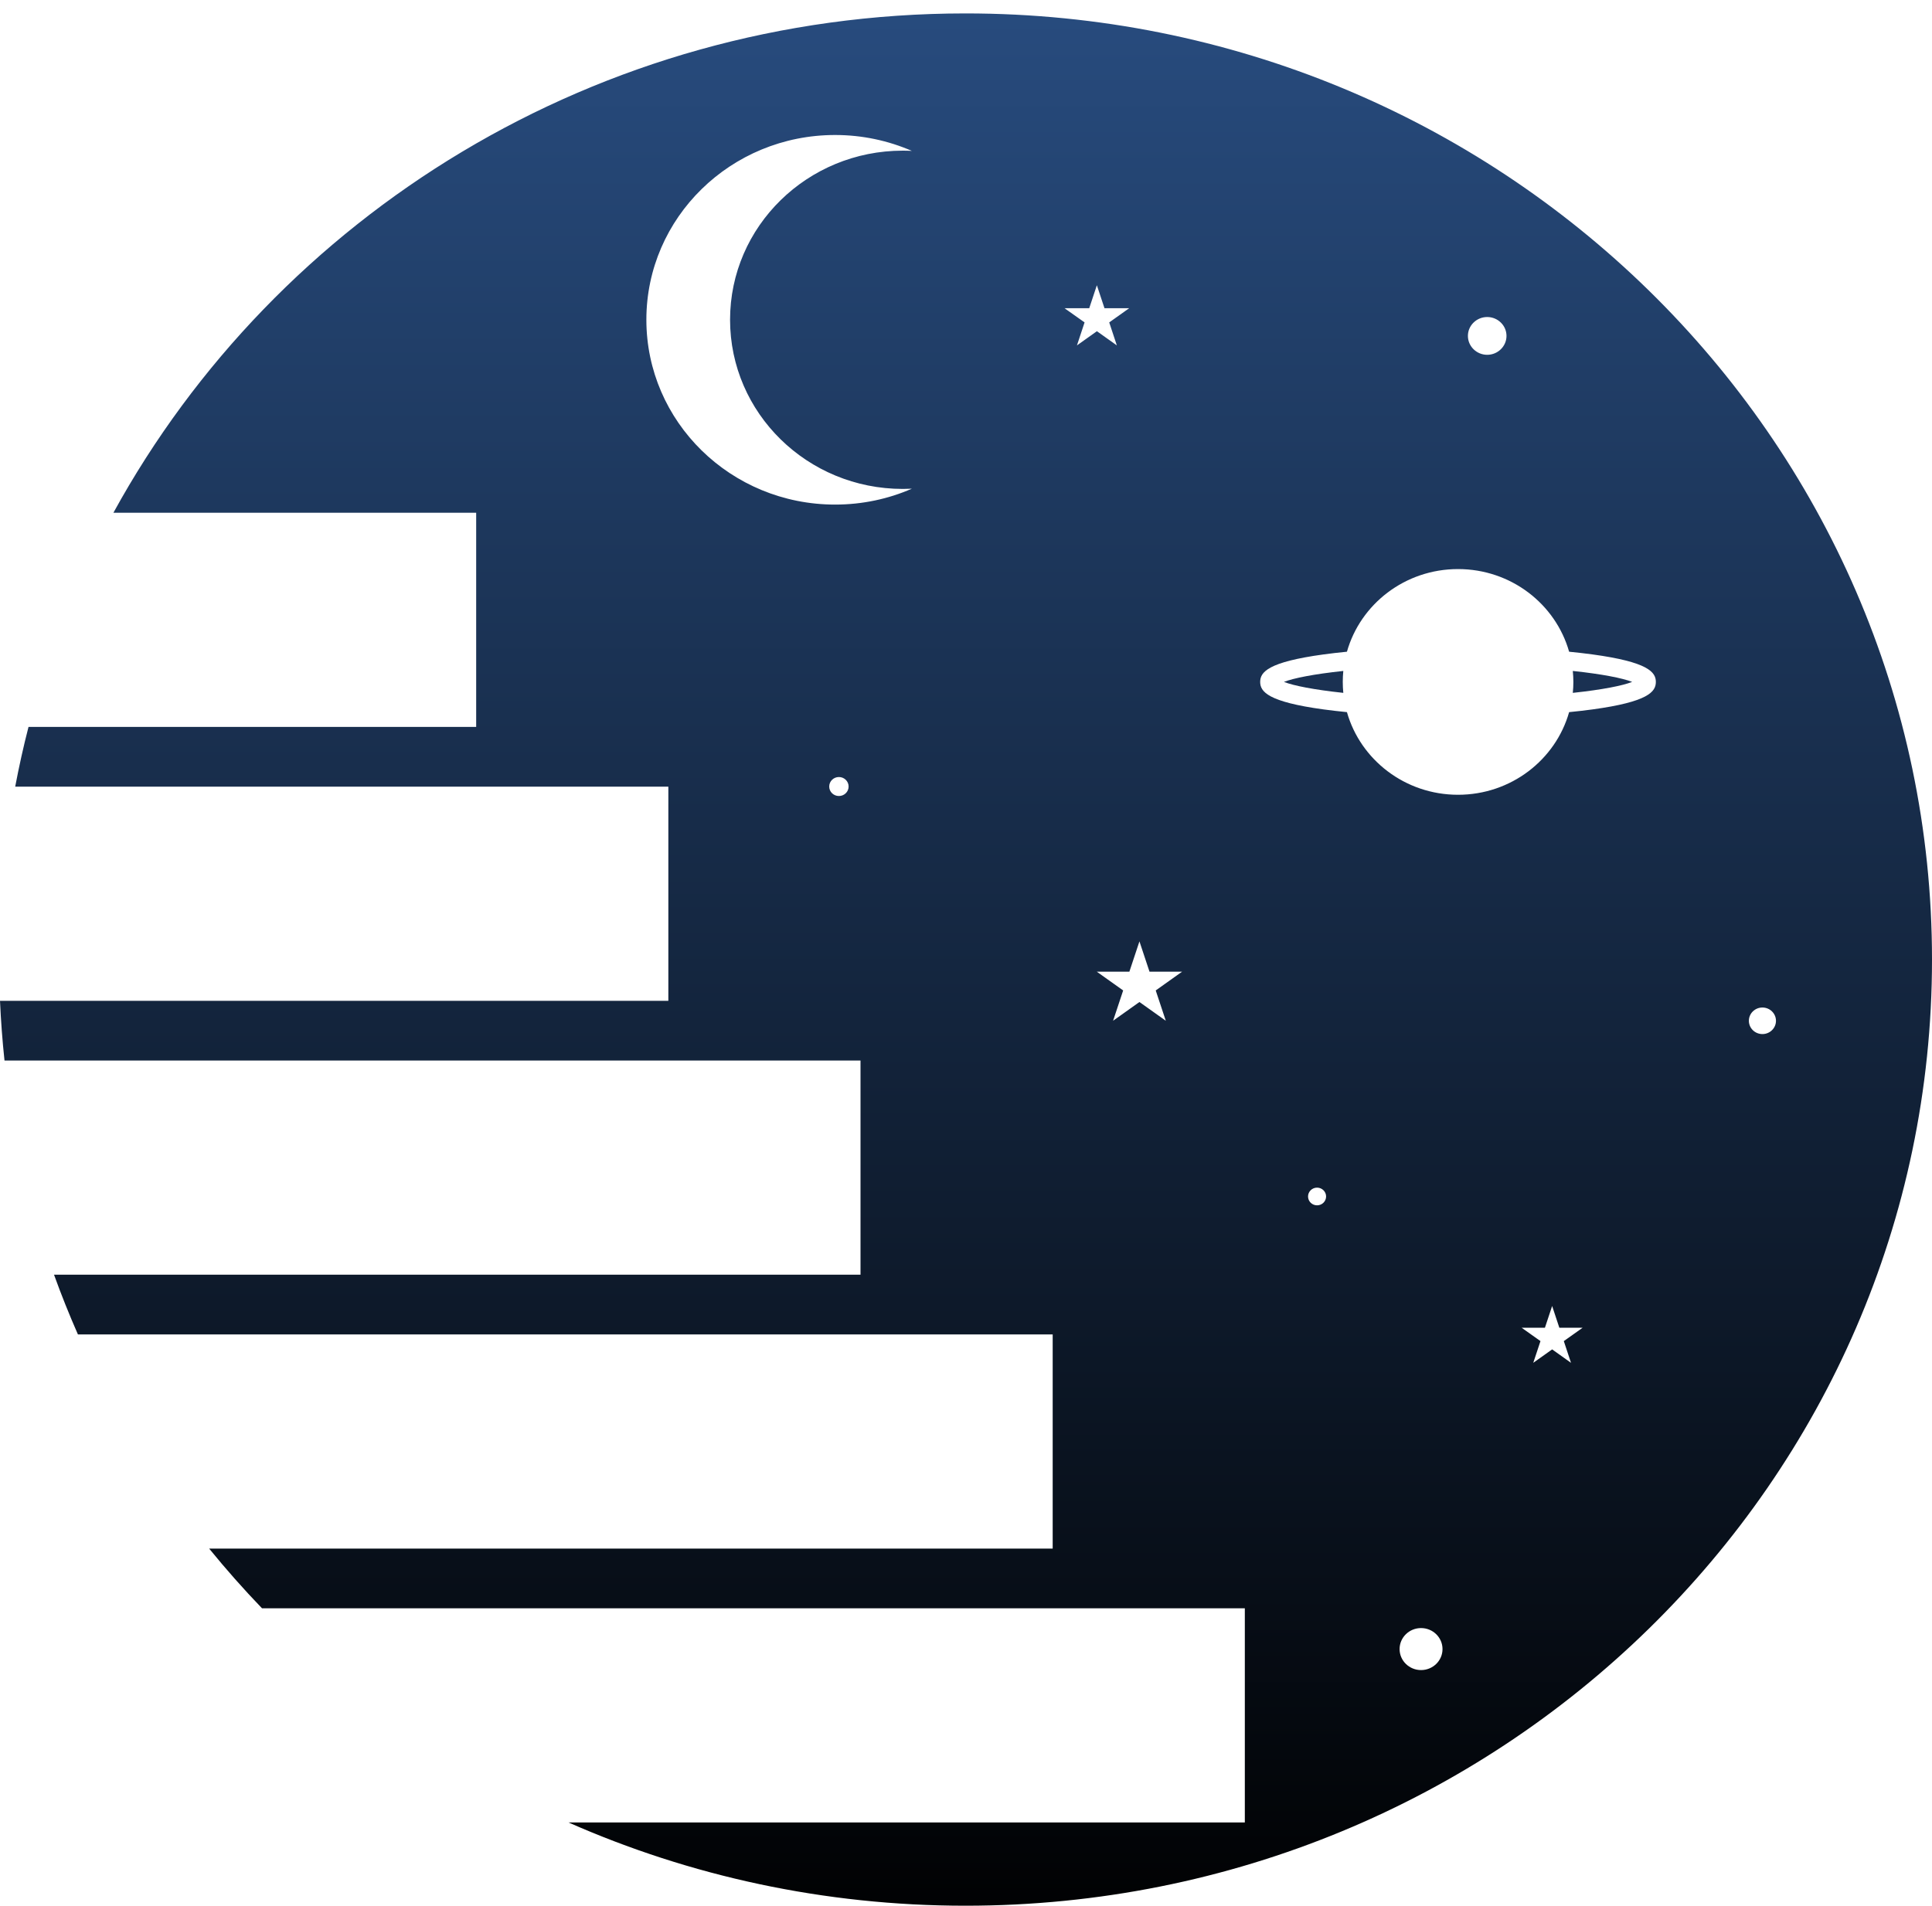
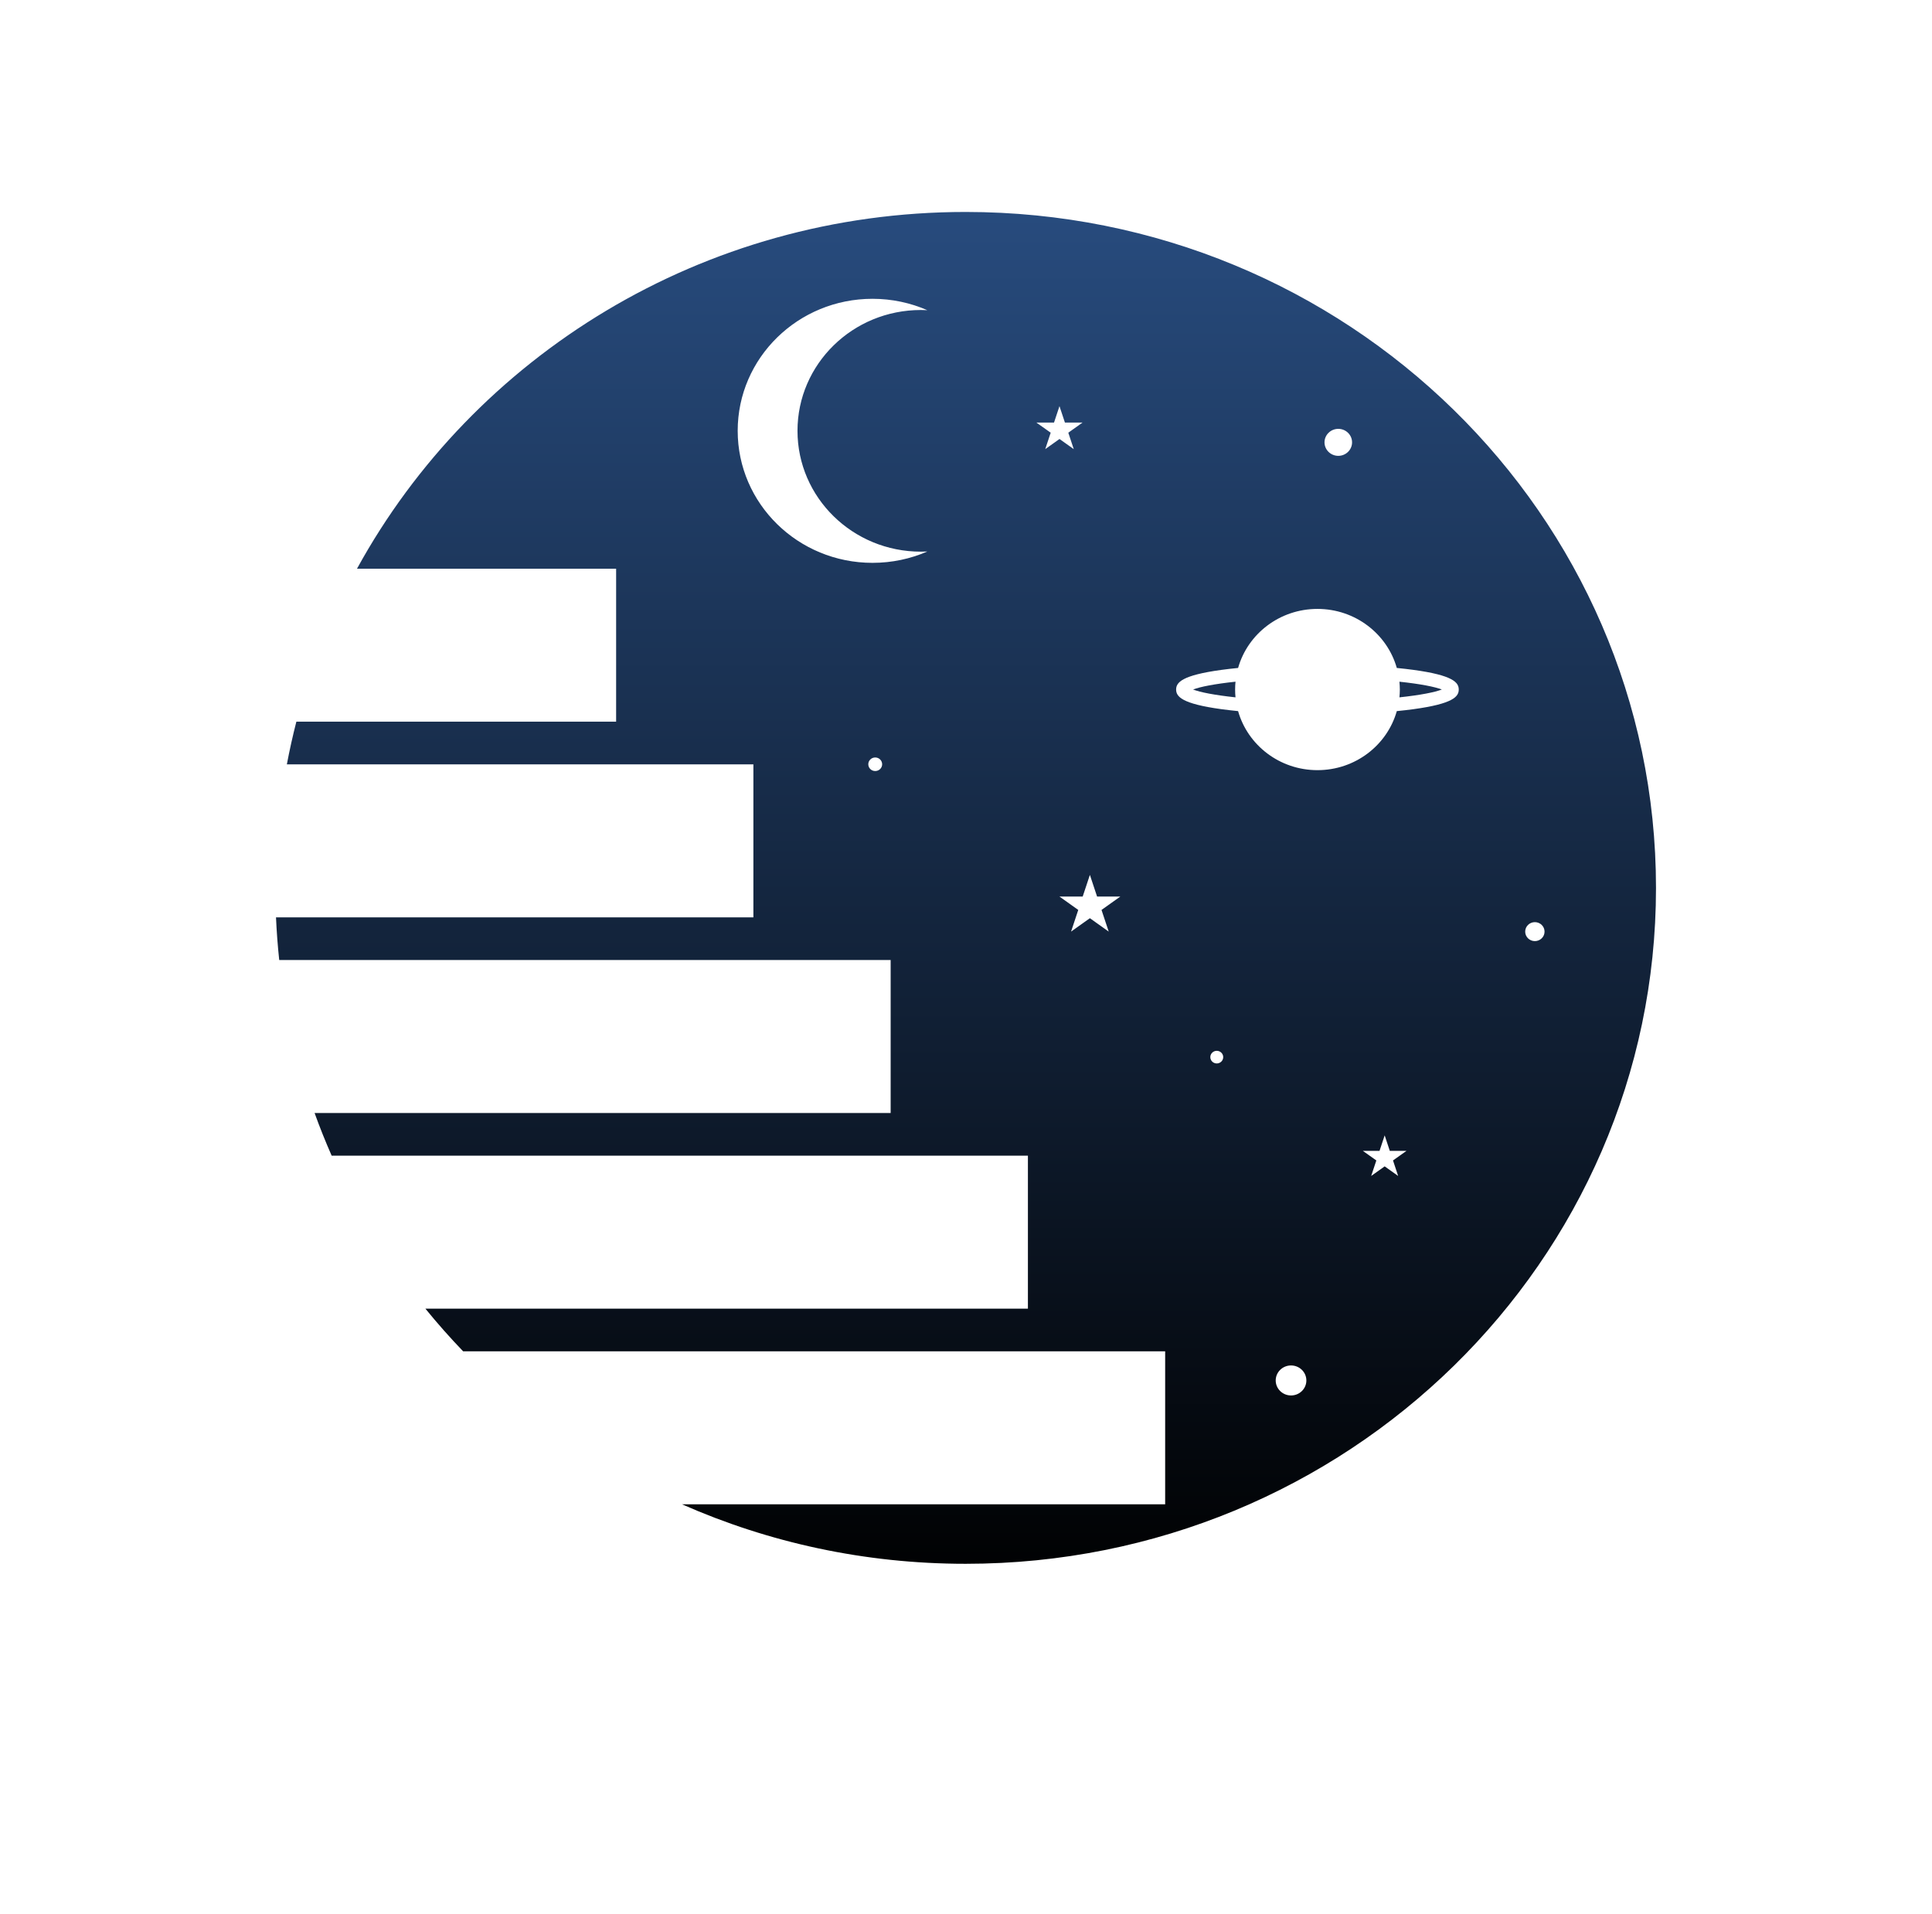
- <svg xmlns="http://www.w3.org/2000/svg" width="75" height="74" viewBox="0 0 75 74" fill="none">
-   <path d="M52.147 26.053C51.006 26.174 50.215 26.332 49.842 26.478C50.215 26.625 51.008 26.782 52.147 26.904C52.133 26.765 52.126 26.622 52.126 26.478C52.126 26.335 52.133 26.192 52.147 26.053Z" fill="url(#paint0_linear_17_146)" />
-   <path d="M37.48 0.521C23.169 0.521 10.729 8.37 4.402 19.911H18.485V28.226H1.107C0.91 28.99 0.738 29.765 0.59 30.546H25.945V38.861H0C0.035 39.641 0.093 40.416 0.175 41.181H33.405V49.496H2.097C2.38 50.281 2.691 51.056 3.025 51.816H40.865V60.131H8.119C8.771 60.932 9.456 61.707 10.172 62.451H48.324V70.766H22.069C26.771 72.842 31.987 73.999 37.482 73.999C58.203 73.999 75 57.552 75 37.262C75 16.973 58.201 0.521 37.48 0.521ZM32.566 30.909C32.358 30.909 32.19 30.745 32.19 30.541C32.19 30.337 32.358 30.172 32.566 30.172C32.775 30.172 32.943 30.337 32.943 30.541C32.943 30.745 32.775 30.909 32.566 30.909ZM35.047 18.985C35.164 18.985 35.282 18.981 35.398 18.976C34.488 19.373 33.48 19.593 32.418 19.593C28.371 19.593 25.092 16.379 25.092 12.415C25.092 8.452 28.372 5.242 32.418 5.242C33.48 5.242 34.486 5.463 35.398 5.859C35.282 5.853 35.164 5.85 35.047 5.85C31.343 5.85 28.341 8.79 28.341 12.415C28.341 16.044 31.344 18.985 35.047 18.985ZM41.325 11.968H42.284L42.58 11.076L42.876 11.968H43.835L43.06 12.519L43.356 13.412L42.582 12.861L41.807 13.412L42.103 12.519L41.325 11.968ZM45.256 39.636L44.233 38.908L43.21 39.636L43.601 38.459L42.578 37.731H43.842L44.233 36.554L44.624 37.731H45.888L44.865 38.459L45.256 39.636ZM57.733 12.31C58.146 12.31 58.482 12.639 58.482 13.043C58.482 13.447 58.146 13.777 57.733 13.777C57.32 13.777 56.984 13.447 56.984 13.043C56.984 12.639 57.32 12.31 57.733 12.31ZM51.128 46.803C50.935 46.803 50.778 46.649 50.778 46.459C50.778 46.27 50.935 46.116 51.128 46.116C51.322 46.116 51.479 46.27 51.479 46.459C51.479 46.649 51.322 46.803 51.128 46.803ZM55.165 64.849C54.705 64.849 54.332 64.484 54.332 64.034C54.332 63.583 54.705 63.218 55.165 63.218C55.625 63.218 55.998 63.583 55.998 64.034C55.998 64.484 55.625 64.849 55.165 64.849ZM60.986 52.918L60.254 52.397L59.521 52.918L59.801 52.075L59.068 51.555H59.974L60.254 50.712L60.533 51.555H61.439L60.707 52.075L60.986 52.918ZM61.819 27.547C61.536 27.586 61.233 27.62 60.913 27.652C60.389 29.503 58.657 30.861 56.601 30.861C54.544 30.861 52.812 29.502 52.288 27.652C51.97 27.62 51.667 27.586 51.382 27.547C49.219 27.252 48.92 26.858 48.92 26.479C48.92 26.1 49.218 25.706 51.382 25.411C51.665 25.372 51.968 25.338 52.288 25.306C52.812 23.454 54.544 22.097 56.601 22.097C58.657 22.097 60.389 23.456 60.913 25.306C61.231 25.338 61.534 25.372 61.819 25.411C63.982 25.706 64.28 26.1 64.28 26.479C64.28 26.86 63.982 27.252 61.819 27.547ZM68.417 40.153C68.126 40.153 67.891 39.922 67.891 39.638C67.891 39.353 68.126 39.122 68.417 39.122C68.707 39.122 68.943 39.353 68.943 39.638C68.943 39.922 68.707 40.153 68.417 40.153Z" fill="url(#paint1_linear_17_146)" />
-   <path d="M61.078 26.478C61.078 26.622 61.07 26.765 61.056 26.904C62.197 26.782 62.988 26.625 63.361 26.478C62.988 26.332 62.196 26.174 61.056 26.053C61.069 26.192 61.078 26.335 61.078 26.478Z" fill="url(#paint2_linear_17_146)" />
+ <svg xmlns="http://www.w3.org/2000/svg" width="105" height="104" viewBox="0 0 105 104" fill="none">
+   <g filter="url(#filter0_d_17_145)">
+     <path d="M67.147 37.053C66.006 37.174 65.215 37.332 64.842 37.478C65.215 37.625 66.008 37.782 67.147 37.904C67.133 37.765 67.126 37.621 67.126 37.478C67.126 37.335 67.133 37.192 67.147 37.053Z" fill="url(#paint0_linear_17_145)" />
+     <path d="M52.48 11.521C38.169 11.521 25.729 19.37 19.402 30.911H33.485V39.226H16.107C15.91 39.99 15.738 40.765 15.59 41.546H40.945V49.861H15C15.035 50.641 15.093 51.416 15.175 52.181H48.405V60.496H17.097C17.38 61.281 17.691 62.056 18.025 62.816H55.865V71.131H23.119C23.771 71.932 24.456 72.707 25.172 73.451H63.324V81.766H37.069C41.771 83.842 46.987 84.999 52.482 84.999C73.203 84.999 90 68.552 90 48.262C90 27.973 73.201 11.521 52.48 11.521ZM47.566 41.909C47.358 41.909 47.19 41.745 47.19 41.541C47.19 41.337 47.358 41.172 47.566 41.172C47.775 41.172 47.943 41.337 47.943 41.541C47.943 41.745 47.775 41.909 47.566 41.909ZM50.047 29.985C50.164 29.985 50.282 29.981 50.398 29.976C49.488 30.373 48.48 30.593 47.418 30.593C43.371 30.593 40.092 27.379 40.092 23.416C40.092 19.452 43.373 16.241 47.418 16.241C48.48 16.241 49.486 16.463 50.398 16.859C50.282 16.853 50.164 16.85 50.047 16.85C46.343 16.85 43.342 19.79 43.342 23.416C43.342 27.044 46.344 29.985 50.047 29.985ZM56.325 22.968H57.284L57.58 22.076L57.876 22.968H58.835L58.06 23.519L58.356 24.412L57.582 23.861L56.807 24.412L57.103 23.519L56.325 22.968ZM60.256 50.636L59.233 49.908L58.21 50.636L58.601 49.459L57.578 48.731H58.842L59.233 47.554L59.624 48.731H60.888L59.865 49.459L60.256 50.636ZM72.733 23.31C73.146 23.31 73.482 23.639 73.482 24.043C73.482 24.448 73.146 24.777 72.733 24.777C72.32 24.777 71.984 24.448 71.984 24.043C71.984 23.639 72.32 23.31 72.733 23.31ZM66.128 57.803C65.935 57.803 65.778 57.649 65.778 57.459C65.778 57.27 65.935 57.116 66.128 57.116C66.322 57.116 66.479 57.27 66.479 57.459C66.479 57.649 66.322 57.803 66.128 57.803ZM70.165 75.849C69.705 75.849 69.332 75.484 69.332 75.034C69.332 74.583 69.705 74.218 70.165 74.218C70.625 74.218 70.998 74.583 70.998 75.034C70.998 75.484 70.625 75.849 70.165 75.849ZM75.986 63.918L75.254 63.397L74.521 63.918L74.801 63.075L74.068 62.555H74.974L75.254 61.712L75.533 62.555H76.439L75.707 63.075L75.986 63.918ZM76.819 38.547C76.536 38.586 76.233 38.62 75.913 38.652C75.389 40.504 73.657 41.861 71.601 41.861C69.544 41.861 67.812 40.502 67.288 38.652C66.97 38.62 66.667 38.586 66.382 38.547C64.219 38.252 63.92 37.858 63.92 37.479C63.92 37.1 64.218 36.706 66.382 36.411C66.665 36.372 66.969 36.338 67.288 36.306C67.812 34.455 69.544 33.097 71.601 33.097C73.657 33.097 75.389 34.456 75.913 36.306C76.231 36.338 76.534 36.372 76.819 36.411C78.982 36.706 79.28 37.1 79.28 37.479C79.28 37.86 78.982 38.252 76.819 38.547ZM83.417 51.153C83.126 51.153 82.891 50.922 82.891 50.638C82.891 50.353 83.126 50.122 83.417 50.122C83.707 50.122 83.943 50.353 83.943 50.638C83.943 50.922 83.707 51.153 83.417 51.153Z" fill="url(#paint1_linear_17_145)" />
+     <path d="M76.078 37.478C76.078 37.621 76.07 37.765 76.056 37.904C77.197 37.782 77.988 37.625 78.361 37.478C77.988 37.332 77.195 37.174 76.056 37.053C76.069 37.192 76.078 37.335 76.078 37.478Z" fill="url(#paint2_linear_17_145)" />
+   </g>
  <defs>
-     <linearGradient id="paint0_linear_17_146" x1="50.994" y1="-6.392" x2="50.994" y2="75.829" gradientUnits="userSpaceOnUse">
+     <filter id="filter0_d_17_145" x="0" y="0.521" width="105" height="103.479" filterUnits="userSpaceOnUse" color-interpolation-filters="sRGB">
+       <feFlood flood-opacity="0" result="BackgroundImageFix" />
+       <feColorMatrix in="SourceAlpha" type="matrix" values="0 0 0 0 0 0 0 0 0 0 0 0 0 0 0 0 0 0 127 0" result="hardAlpha" />
+       <feOffset dy="4" />
+       <feGaussianBlur stdDeviation="7.5" />
+       <feComposite in2="hardAlpha" operator="out" />
+       <feColorMatrix type="matrix" values="0 0 0 0 1 0 0 0 0 1 0 0 0 0 1 0 0 0 1 0" />
+       <feBlend mode="normal" in2="BackgroundImageFix" result="effect1_dropShadow_17_145" />
+       <feBlend mode="normal" in="SourceGraphic" in2="effect1_dropShadow_17_145" result="shape" />
+     </filter>
+     <linearGradient id="paint0_linear_17_145" x1="65.994" y1="4.608" x2="65.994" y2="86.829" gradientUnits="userSpaceOnUse">
      <stop stop-color="#2B5289" />
      <stop offset="1" />
    </linearGradient>
-     <linearGradient id="paint1_linear_17_146" x1="37.499" y1="-6.391" x2="37.499" y2="75.829" gradientUnits="userSpaceOnUse">
+     <linearGradient id="paint1_linear_17_145" x1="52.499" y1="4.609" x2="52.499" y2="86.829" gradientUnits="userSpaceOnUse">
      <stop stop-color="#2B5289" />
      <stop offset="1" />
    </linearGradient>
-     <linearGradient id="paint2_linear_17_146" x1="62.208" y1="-6.392" x2="62.208" y2="75.829" gradientUnits="userSpaceOnUse">
+     <linearGradient id="paint2_linear_17_145" x1="77.208" y1="4.608" x2="77.208" y2="86.829" gradientUnits="userSpaceOnUse">
      <stop stop-color="#2B5289" />
      <stop offset="1" />
    </linearGradient>
  </defs>
</svg>
